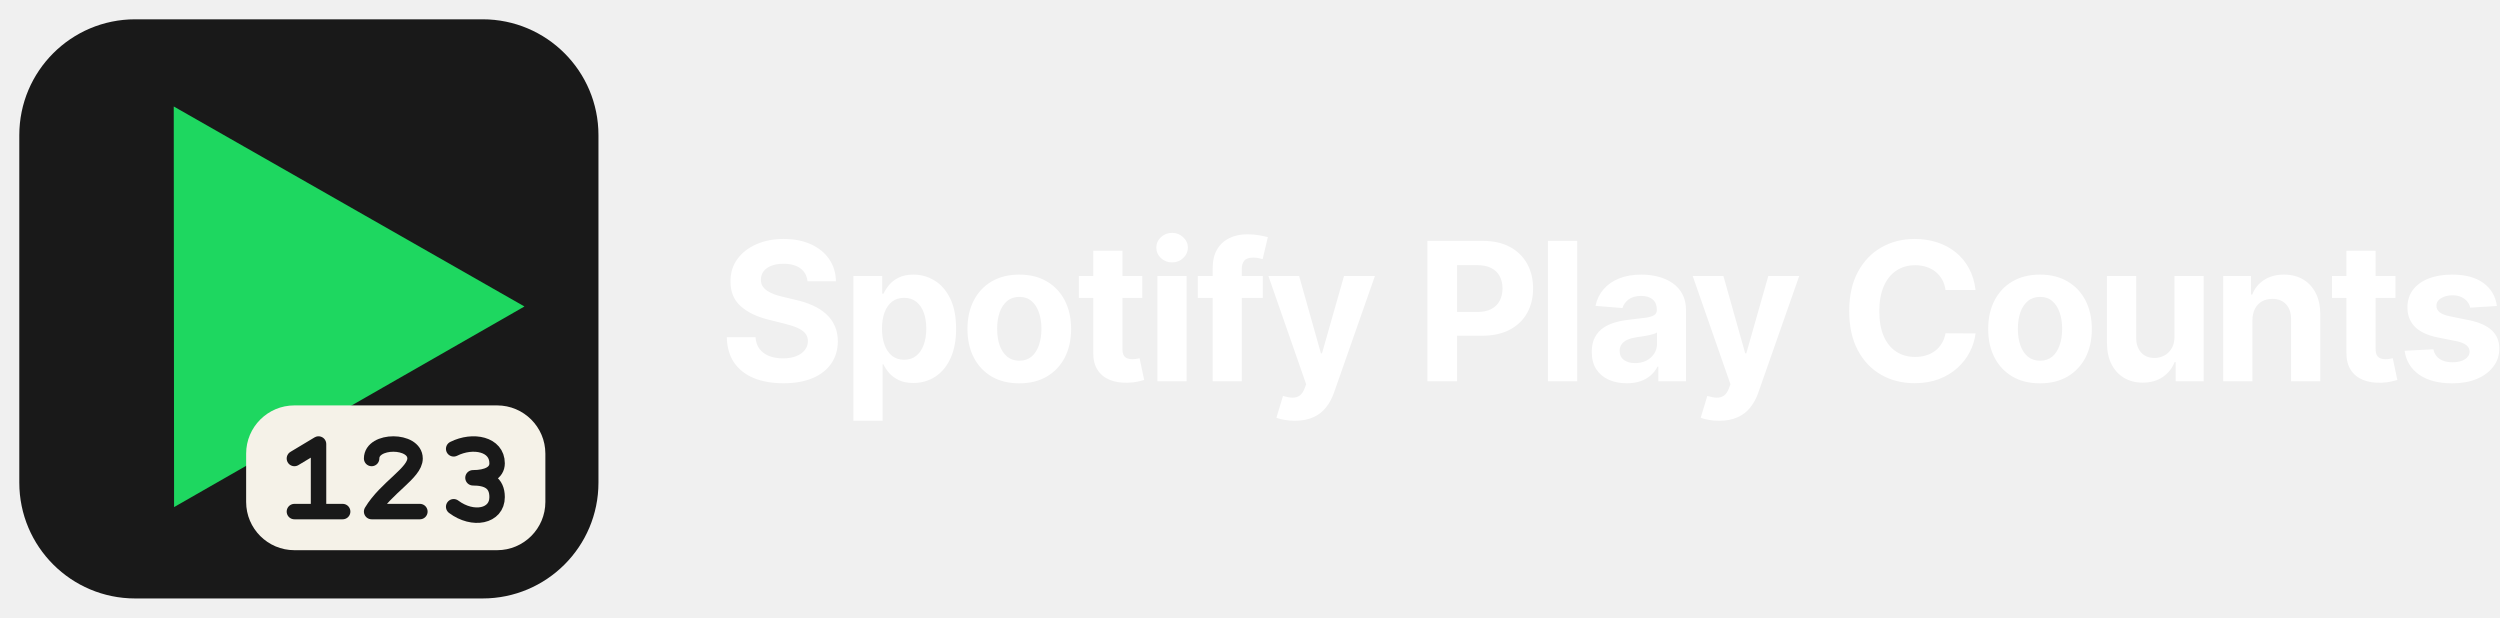
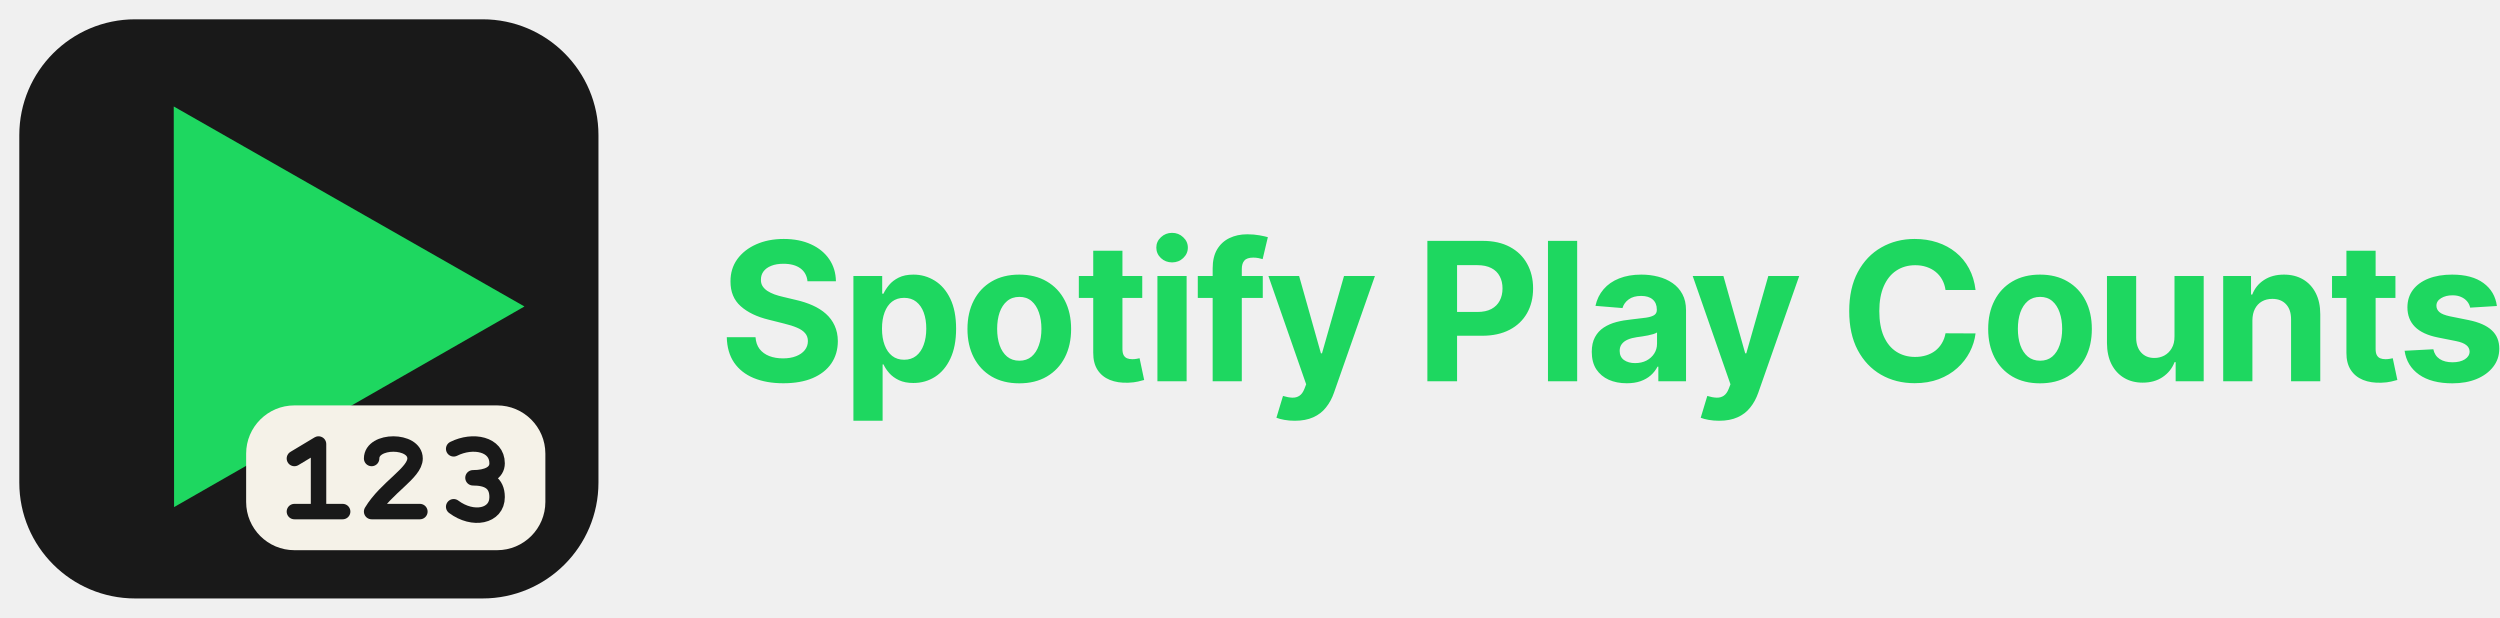
<svg xmlns="http://www.w3.org/2000/svg" width="518" height="128" viewBox="0 0 518 128" fill="none">
  <path d="M28 4H100C113.25 4 124 14.75 124 28V100C124 113.25 113.25 124 100 124H28C14.75 124 4 113.25 4 100V28C4 14.75 14.75 4 28 4Z" fill="#191919" />
  <path d="M36 22.061L108.666 63.503L36.069 105.067L36 22.061Z" fill="#1ED760" />
  <path d="M61 84H103C108.52 84 113 88.48 113 94V104C113 109.52 108.52 114 103 114H61C55.48 114 51 109.52 51 104V94C51 88.48 55.48 84 61 84Z" fill="#F5F2E8" />
  <path d="M61 95L66 92V106M66 106H61M66 106H71" stroke-width="3.2" stroke-linecap="round" stroke-linejoin="round" stroke="#191919" />
  <path d="M77 95C77 91 86 91 86 95C86 98 80 101 77 106H87" stroke-width="3.2" stroke-linecap="round" stroke-linejoin="round" stroke="#191919" />
  <path d="M94 93C98 91 103 92 103 96C103 98 101 99 98 99C101 99 103 100 103 103C103 107 98 108 94 105" stroke-width="3.2" stroke-linecap="round" stroke-linejoin="round" stroke="#191919" />
-   <path d="M167.31 58.276C167.196 57.13 166.708 56.24 165.847 55.605C164.985 54.971 163.815 54.653 162.338 54.653C161.334 54.653 160.487 54.795 159.795 55.08C159.104 55.354 158.574 55.738 158.205 56.23C157.845 56.722 157.665 57.281 157.665 57.906C157.646 58.427 157.755 58.882 157.991 59.27C158.238 59.658 158.574 59.994 159 60.278C159.426 60.553 159.919 60.794 160.477 61.003C161.036 61.202 161.633 61.372 162.267 61.514L164.881 62.139C166.15 62.423 167.314 62.802 168.375 63.276C169.436 63.749 170.354 64.331 171.131 65.023C171.907 65.714 172.509 66.528 172.935 67.466C173.37 68.403 173.593 69.478 173.602 70.69C173.593 72.471 173.138 74.014 172.239 75.321C171.348 76.618 170.061 77.627 168.375 78.347C166.699 79.057 164.677 79.412 162.31 79.412C159.961 79.412 157.916 79.052 156.173 78.332C154.44 77.613 153.086 76.547 152.111 75.136C151.145 73.716 150.638 71.959 150.591 69.867H156.543C156.609 70.842 156.888 71.656 157.381 72.31C157.883 72.954 158.55 73.441 159.384 73.773C160.226 74.095 161.178 74.256 162.239 74.256C163.28 74.256 164.185 74.104 164.952 73.801C165.728 73.498 166.33 73.077 166.756 72.537C167.182 71.997 167.395 71.377 167.395 70.676C167.395 70.023 167.201 69.474 166.812 69.028C166.434 68.583 165.875 68.204 165.136 67.892C164.407 67.579 163.512 67.296 162.452 67.04L159.284 66.244C156.831 65.648 154.895 64.715 153.474 63.446C152.054 62.177 151.348 60.468 151.358 58.318C151.348 56.557 151.817 55.018 152.764 53.702C153.721 52.385 155.032 51.358 156.699 50.619C158.366 49.881 160.259 49.511 162.381 49.511C164.54 49.511 166.424 49.881 168.034 50.619C169.653 51.358 170.913 52.385 171.812 53.702C172.712 55.018 173.176 56.543 173.205 58.276H167.31ZM176.826 87.182V57.182H182.792V60.847H183.062C183.327 60.26 183.71 59.663 184.212 59.057C184.723 58.441 185.386 57.93 186.201 57.523C187.025 57.106 188.047 56.898 189.269 56.898C190.86 56.898 192.328 57.314 193.672 58.148C195.017 58.972 196.092 60.217 196.897 61.883C197.702 63.541 198.104 65.619 198.104 68.119C198.104 70.553 197.711 72.608 196.925 74.284C196.149 75.951 195.088 77.215 193.743 78.077C192.408 78.929 190.912 79.355 189.255 79.355C188.08 79.355 187.081 79.161 186.258 78.773C185.443 78.385 184.776 77.897 184.255 77.31C183.734 76.713 183.336 76.112 183.062 75.506H182.877V87.182H176.826ZM182.749 68.091C182.749 69.388 182.929 70.52 183.289 71.486C183.649 72.452 184.169 73.204 184.851 73.744C185.533 74.275 186.362 74.54 187.337 74.54C188.322 74.54 189.155 74.27 189.837 73.73C190.519 73.181 191.035 72.423 191.385 71.457C191.745 70.482 191.925 69.36 191.925 68.091C191.925 66.831 191.75 65.724 191.4 64.767C191.049 63.811 190.533 63.062 189.851 62.523C189.169 61.983 188.331 61.713 187.337 61.713C186.352 61.713 185.519 61.974 184.837 62.494C184.165 63.015 183.649 63.754 183.289 64.71C182.929 65.667 182.749 66.794 182.749 68.091ZM211.196 79.426C208.99 79.426 207.082 78.957 205.472 78.02C203.871 77.073 202.636 75.757 201.764 74.071C200.893 72.376 200.458 70.411 200.458 68.176C200.458 65.922 200.893 63.953 201.764 62.267C202.636 60.572 203.871 59.256 205.472 58.318C207.082 57.371 208.99 56.898 211.196 56.898C213.403 56.898 215.306 57.371 216.906 58.318C218.516 59.256 219.757 60.572 220.628 62.267C221.499 63.953 221.935 65.922 221.935 68.176C221.935 70.411 221.499 72.376 220.628 74.071C219.757 75.757 218.516 77.073 216.906 78.02C215.306 78.957 213.403 79.426 211.196 79.426ZM211.225 74.739C212.228 74.739 213.066 74.454 213.739 73.886C214.411 73.309 214.918 72.523 215.259 71.528C215.609 70.534 215.784 69.403 215.784 68.133C215.784 66.865 215.609 65.733 215.259 64.739C214.918 63.744 214.411 62.958 213.739 62.381C213.066 61.803 212.228 61.514 211.225 61.514C210.211 61.514 209.359 61.803 208.668 62.381C207.986 62.958 207.47 63.744 207.119 64.739C206.779 65.733 206.608 66.865 206.608 68.133C206.608 69.403 206.779 70.534 207.119 71.528C207.47 72.523 207.986 73.309 208.668 73.886C209.359 74.454 210.211 74.739 211.225 74.739ZM236.675 57.182V61.727H223.535V57.182H236.675ZM226.518 51.955H232.569V72.296C232.569 72.854 232.655 73.29 232.825 73.602C232.996 73.905 233.232 74.118 233.535 74.242C233.848 74.365 234.208 74.426 234.615 74.426C234.899 74.426 235.183 74.403 235.467 74.355C235.751 74.298 235.969 74.256 236.121 74.227L237.072 78.73C236.769 78.825 236.343 78.934 235.794 79.057C235.245 79.189 234.577 79.27 233.791 79.298C232.333 79.355 231.054 79.161 229.956 78.716C228.867 78.271 228.019 77.579 227.413 76.642C226.807 75.704 226.509 74.521 226.518 73.091V51.955ZM239.816 79V57.182H245.867V79H239.816ZM242.856 54.369C241.956 54.369 241.185 54.071 240.541 53.474C239.906 52.868 239.589 52.144 239.589 51.301C239.589 50.468 239.906 49.753 240.541 49.156C241.185 48.55 241.956 48.247 242.856 48.247C243.756 48.247 244.523 48.55 245.157 49.156C245.801 49.753 246.123 50.468 246.123 51.301C246.123 52.144 245.801 52.868 245.157 53.474C244.523 54.071 243.756 54.369 242.856 54.369ZM261.648 57.182V61.727H248.182V57.182H261.648ZM251.264 79V55.605C251.264 54.024 251.572 52.712 252.188 51.67C252.812 50.629 253.665 49.847 254.744 49.327C255.824 48.806 257.05 48.545 258.423 48.545C259.351 48.545 260.199 48.617 260.966 48.758C261.742 48.901 262.32 49.028 262.699 49.142L261.619 53.688C261.383 53.612 261.089 53.541 260.739 53.474C260.398 53.408 260.047 53.375 259.688 53.375C258.797 53.375 258.177 53.583 257.827 54C257.476 54.407 257.301 54.98 257.301 55.719V79H251.264ZM268.28 87.182C267.513 87.182 266.794 87.12 266.121 86.997C265.458 86.883 264.909 86.737 264.473 86.557L265.837 82.04C266.547 82.258 267.187 82.376 267.755 82.395C268.332 82.414 268.829 82.281 269.246 81.997C269.672 81.713 270.018 81.23 270.283 80.548L270.638 79.625L262.812 57.182H269.175L273.692 73.204H273.919L278.479 57.182H284.885L276.405 81.358C275.998 82.532 275.444 83.555 274.743 84.426C274.052 85.307 273.176 85.984 272.115 86.457C271.055 86.94 269.776 87.182 268.28 87.182ZM295.753 79V49.909H307.231C309.437 49.909 311.317 50.331 312.87 51.173C314.423 52.007 315.607 53.167 316.421 54.653C317.245 56.131 317.657 57.835 317.657 59.767C317.657 61.699 317.24 63.403 316.407 64.881C315.573 66.358 314.366 67.508 312.785 68.332C311.213 69.156 309.309 69.568 307.074 69.568H299.759V64.639H306.08C307.264 64.639 308.239 64.436 309.006 64.028C309.783 63.612 310.36 63.039 310.739 62.31C311.127 61.571 311.322 60.724 311.322 59.767C311.322 58.801 311.127 57.958 310.739 57.239C310.36 56.51 309.783 55.946 309.006 55.548C308.23 55.141 307.245 54.938 306.052 54.938H301.904V79H295.753ZM326.789 49.909V79H320.738V49.909H326.789ZM337.058 79.412C335.666 79.412 334.426 79.171 333.337 78.688C332.248 78.195 331.386 77.471 330.751 76.514C330.126 75.548 329.814 74.346 329.814 72.906C329.814 71.694 330.036 70.676 330.482 69.852C330.927 69.028 331.533 68.365 332.3 67.864C333.067 67.362 333.938 66.983 334.913 66.727C335.898 66.472 336.93 66.292 338.01 66.188C339.279 66.055 340.302 65.932 341.078 65.818C341.855 65.695 342.418 65.515 342.768 65.278C343.119 65.042 343.294 64.691 343.294 64.227V64.142C343.294 63.242 343.01 62.546 342.442 62.054C341.883 61.562 341.088 61.315 340.055 61.315C338.966 61.315 338.1 61.557 337.456 62.04C336.812 62.513 336.386 63.11 336.178 63.83L330.581 63.375C330.865 62.049 331.424 60.903 332.257 59.938C333.09 58.962 334.165 58.214 335.482 57.693C336.807 57.163 338.341 56.898 340.084 56.898C341.296 56.898 342.456 57.04 343.564 57.324C344.681 57.608 345.671 58.048 346.533 58.645C347.404 59.242 348.09 60.008 348.592 60.946C349.094 61.874 349.345 62.987 349.345 64.284V79H343.607V75.974H343.436C343.086 76.656 342.617 77.258 342.03 77.778C341.443 78.29 340.737 78.692 339.913 78.986C339.089 79.27 338.138 79.412 337.058 79.412ZM338.791 75.236C339.681 75.236 340.467 75.061 341.149 74.71C341.831 74.35 342.366 73.867 342.754 73.261C343.143 72.655 343.337 71.969 343.337 71.202V68.886C343.147 69.01 342.887 69.123 342.555 69.227C342.233 69.322 341.869 69.412 341.462 69.497C341.054 69.573 340.647 69.644 340.24 69.71C339.833 69.767 339.464 69.819 339.132 69.867C338.422 69.971 337.802 70.136 337.271 70.364C336.741 70.591 336.329 70.899 336.036 71.287C335.742 71.666 335.595 72.139 335.595 72.707C335.595 73.531 335.893 74.161 336.49 74.597C337.096 75.023 337.863 75.236 338.791 75.236ZM356.194 87.182C355.427 87.182 354.708 87.12 354.035 86.997C353.372 86.883 352.823 86.737 352.387 86.557L353.751 82.04C354.461 82.258 355.101 82.376 355.669 82.395C356.246 82.414 356.744 82.281 357.16 81.997C357.586 81.713 357.932 81.23 358.197 80.548L358.552 79.625L350.726 57.182H357.089L361.606 73.204H361.834L366.393 57.182H372.799L364.319 81.358C363.912 82.532 363.358 83.555 362.657 84.426C361.966 85.307 361.09 85.984 360.03 86.457C358.969 86.94 357.691 87.182 356.194 87.182ZM409.335 60.094H403.113C403 59.289 402.768 58.574 402.417 57.949C402.067 57.314 401.617 56.775 401.068 56.33C400.519 55.885 399.884 55.544 399.165 55.307C398.454 55.07 397.683 54.952 396.849 54.952C395.344 54.952 394.032 55.326 392.915 56.074C391.797 56.812 390.931 57.892 390.315 59.312C389.7 60.724 389.392 62.438 389.392 64.454C389.392 66.528 389.7 68.271 390.315 69.682C390.94 71.093 391.811 72.158 392.929 72.878C394.046 73.597 395.339 73.957 396.807 73.957C397.631 73.957 398.393 73.849 399.094 73.631C399.804 73.413 400.434 73.096 400.983 72.679C401.532 72.253 401.987 71.737 402.346 71.131C402.716 70.525 402.971 69.833 403.113 69.057L409.335 69.085C409.174 70.421 408.772 71.708 408.128 72.949C407.493 74.18 406.636 75.283 405.557 76.258C404.487 77.224 403.208 77.992 401.721 78.56C400.244 79.118 398.573 79.398 396.707 79.398C394.113 79.398 391.792 78.811 389.747 77.636C387.711 76.462 386.101 74.762 384.917 72.537C383.743 70.312 383.156 67.617 383.156 64.454C383.156 61.282 383.753 58.583 384.946 56.358C386.139 54.133 387.758 52.438 389.804 51.273C391.849 50.099 394.15 49.511 396.707 49.511C398.393 49.511 399.955 49.748 401.395 50.222C402.844 50.695 404.127 51.386 405.244 52.295C406.362 53.195 407.271 54.298 407.971 55.605C408.682 56.912 409.136 58.408 409.335 60.094ZM422.69 79.426C420.483 79.426 418.575 78.957 416.965 78.02C415.365 77.073 414.129 75.757 413.258 74.071C412.387 72.376 411.951 70.411 411.951 68.176C411.951 65.922 412.387 63.953 413.258 62.267C414.129 60.572 415.365 59.256 416.965 58.318C418.575 57.371 420.483 56.898 422.69 56.898C424.896 56.898 426.8 57.371 428.4 58.318C430.01 59.256 431.251 60.572 432.122 62.267C432.993 63.953 433.429 65.922 433.429 68.176C433.429 70.411 432.993 72.376 432.122 74.071C431.251 75.757 430.01 77.073 428.4 78.02C426.8 78.957 424.896 79.426 422.69 79.426ZM422.718 74.739C423.722 74.739 424.56 74.454 425.233 73.886C425.905 73.309 426.411 72.523 426.752 71.528C427.103 70.534 427.278 69.403 427.278 68.133C427.278 66.865 427.103 65.733 426.752 64.739C426.411 63.744 425.905 62.958 425.233 62.381C424.56 61.803 423.722 61.514 422.718 61.514C421.705 61.514 420.853 61.803 420.161 62.381C419.48 62.958 418.964 63.744 418.613 64.739C418.272 65.733 418.102 66.865 418.102 68.133C418.102 69.403 418.272 70.534 418.613 71.528C418.964 72.523 419.48 73.309 420.161 73.886C420.853 74.454 421.705 74.739 422.718 74.739ZM450.555 69.71V57.182H456.606V79H450.796V75.037H450.569C450.076 76.315 449.257 77.343 448.112 78.119C446.975 78.896 445.588 79.284 443.95 79.284C442.491 79.284 441.208 78.953 440.1 78.29C438.992 77.627 438.126 76.685 437.501 75.463C436.885 74.242 436.573 72.778 436.563 71.074V57.182H442.614V69.994C442.624 71.282 442.969 72.3 443.651 73.048C444.333 73.796 445.247 74.171 446.393 74.171C447.122 74.171 447.804 74.005 448.438 73.673C449.073 73.332 449.584 72.831 449.972 72.168C450.37 71.505 450.564 70.686 450.555 69.71ZM466.697 66.386V79H460.646V57.182H466.413V61.031H466.669C467.152 59.762 467.961 58.758 469.098 58.02C470.234 57.272 471.612 56.898 473.231 56.898C474.746 56.898 476.067 57.229 477.194 57.892C478.321 58.555 479.197 59.502 479.822 60.733C480.447 61.955 480.76 63.413 480.76 65.108V79H474.709V66.188C474.718 64.852 474.377 63.811 473.686 63.062C472.995 62.305 472.043 61.926 470.831 61.926C470.016 61.926 469.297 62.101 468.672 62.452C468.056 62.802 467.573 63.313 467.223 63.986C466.882 64.649 466.707 65.449 466.697 66.386ZM496.334 57.182V61.727H483.195V57.182H496.334ZM486.178 51.955H492.229V72.296C492.229 72.854 492.314 73.29 492.484 73.602C492.655 73.905 492.892 74.118 493.195 74.242C493.507 74.365 493.867 74.426 494.274 74.426C494.558 74.426 494.842 74.403 495.127 74.355C495.411 74.298 495.628 74.256 495.78 74.227L496.732 78.73C496.429 78.825 496.003 78.934 495.453 79.057C494.904 79.189 494.236 79.27 493.45 79.298C491.992 79.355 490.714 79.161 489.615 78.716C488.526 78.271 487.679 77.579 487.073 76.642C486.467 75.704 486.168 74.521 486.178 73.091V51.955ZM517.356 63.403L511.816 63.744C511.721 63.271 511.518 62.845 511.205 62.466C510.893 62.078 510.481 61.77 509.969 61.543C509.467 61.306 508.866 61.188 508.165 61.188C507.228 61.188 506.437 61.386 505.793 61.784C505.149 62.172 504.827 62.693 504.827 63.347C504.827 63.867 505.036 64.308 505.452 64.668C505.869 65.028 506.584 65.316 507.597 65.534L511.546 66.329C513.667 66.765 515.249 67.466 516.29 68.432C517.332 69.398 517.853 70.667 517.853 72.239C517.853 73.669 517.431 74.923 516.589 76.003C515.755 77.082 514.609 77.925 513.151 78.531C511.702 79.128 510.031 79.426 508.137 79.426C505.249 79.426 502.948 78.825 501.234 77.622C499.529 76.41 498.53 74.762 498.236 72.679L504.188 72.367C504.368 73.247 504.804 73.919 505.495 74.383C506.186 74.838 507.072 75.065 508.151 75.065C509.212 75.065 510.064 74.862 510.708 74.454C511.361 74.038 511.693 73.503 511.702 72.849C511.693 72.3 511.461 71.85 511.006 71.5C510.552 71.14 509.851 70.865 508.904 70.676L505.126 69.923C502.995 69.497 501.409 68.758 500.367 67.707C499.335 66.656 498.819 65.316 498.819 63.688C498.819 62.286 499.198 61.079 499.955 60.065C500.722 59.052 501.797 58.271 503.18 57.722C504.572 57.172 506.2 56.898 508.066 56.898C510.822 56.898 512.99 57.48 514.572 58.645C516.163 59.81 517.091 61.396 517.356 63.403Z" fill="white" />
+   <path d="M167.31 58.276C167.196 57.13 166.708 56.24 165.847 55.605C164.985 54.971 163.815 54.653 162.338 54.653C161.334 54.653 160.487 54.795 159.795 55.08C159.104 55.354 158.574 55.738 158.205 56.23C157.845 56.722 157.665 57.281 157.665 57.906C157.646 58.427 157.755 58.882 157.991 59.27C158.238 59.658 158.574 59.994 159 60.278C159.426 60.553 159.919 60.794 160.477 61.003C161.036 61.202 161.633 61.372 162.267 61.514L164.881 62.139C166.15 62.423 167.314 62.802 168.375 63.276C169.436 63.749 170.354 64.331 171.131 65.023C171.907 65.714 172.509 66.528 172.935 67.466C173.37 68.403 173.593 69.478 173.602 70.69C173.593 72.471 173.138 74.014 172.239 75.321C171.348 76.618 170.061 77.627 168.375 78.347C166.699 79.057 164.677 79.412 162.31 79.412C159.961 79.412 157.916 79.052 156.173 78.332C154.44 77.613 153.086 76.547 152.111 75.136C151.145 73.716 150.638 71.959 150.591 69.867H156.543C156.609 70.842 156.888 71.656 157.381 72.31C157.883 72.954 158.55 73.441 159.384 73.773C160.226 74.095 161.178 74.256 162.239 74.256C163.28 74.256 164.185 74.104 164.952 73.801C165.728 73.498 166.33 73.077 166.756 72.537C167.182 71.997 167.395 71.377 167.395 70.676C167.395 70.023 167.201 69.474 166.812 69.028C166.434 68.583 165.875 68.204 165.136 67.892C164.407 67.579 163.512 67.296 162.452 67.04L159.284 66.244C156.831 65.648 154.895 64.715 153.474 63.446C152.054 62.177 151.348 60.468 151.358 58.318C151.348 56.557 151.817 55.018 152.764 53.702C153.721 52.385 155.032 51.358 156.699 50.619C158.366 49.881 160.259 49.511 162.381 49.511C164.54 49.511 166.424 49.881 168.034 50.619C169.653 51.358 170.913 52.385 171.812 53.702C172.712 55.018 173.176 56.543 173.205 58.276H167.31ZM176.826 87.182V57.182H182.792V60.847H183.062C183.327 60.26 183.71 59.663 184.212 59.057C184.723 58.441 185.386 57.93 186.201 57.523C187.025 57.106 188.047 56.898 189.269 56.898C190.86 56.898 192.328 57.314 193.672 58.148C195.017 58.972 196.092 60.217 196.897 61.883C197.702 63.541 198.104 65.619 198.104 68.119C198.104 70.553 197.711 72.608 196.925 74.284C196.149 75.951 195.088 77.215 193.743 78.077C192.408 78.929 190.912 79.355 189.255 79.355C188.08 79.355 187.081 79.161 186.258 78.773C185.443 78.385 184.776 77.897 184.255 77.31C183.734 76.713 183.336 76.112 183.062 75.506H182.877V87.182H176.826ZM182.749 68.091C182.749 69.388 182.929 70.52 183.289 71.486C183.649 72.452 184.169 73.204 184.851 73.744C185.533 74.275 186.362 74.54 187.337 74.54C188.322 74.54 189.155 74.27 189.837 73.73C190.519 73.181 191.035 72.423 191.385 71.457C191.745 70.482 191.925 69.36 191.925 68.091C191.925 66.831 191.75 65.724 191.4 64.767C191.049 63.811 190.533 63.062 189.851 62.523C189.169 61.983 188.331 61.713 187.337 61.713C186.352 61.713 185.519 61.974 184.837 62.494C184.165 63.015 183.649 63.754 183.289 64.71C182.929 65.667 182.749 66.794 182.749 68.091ZM211.196 79.426C208.99 79.426 207.082 78.957 205.472 78.02C203.871 77.073 202.636 75.757 201.764 74.071C200.893 72.376 200.458 70.411 200.458 68.176C200.458 65.922 200.893 63.953 201.764 62.267C202.636 60.572 203.871 59.256 205.472 58.318C207.082 57.371 208.99 56.898 211.196 56.898C213.403 56.898 215.306 57.371 216.906 58.318C218.516 59.256 219.757 60.572 220.628 62.267C221.499 63.953 221.935 65.922 221.935 68.176C221.935 70.411 221.499 72.376 220.628 74.071C219.757 75.757 218.516 77.073 216.906 78.02C215.306 78.957 213.403 79.426 211.196 79.426ZM211.225 74.739C212.228 74.739 213.066 74.454 213.739 73.886C214.411 73.309 214.918 72.523 215.259 71.528C215.609 70.534 215.784 69.403 215.784 68.133C215.784 66.865 215.609 65.733 215.259 64.739C214.918 63.744 214.411 62.958 213.739 62.381C213.066 61.803 212.228 61.514 211.225 61.514C210.211 61.514 209.359 61.803 208.668 62.381C207.986 62.958 207.47 63.744 207.119 64.739C206.779 65.733 206.608 66.865 206.608 68.133C206.608 69.403 206.779 70.534 207.119 71.528C207.47 72.523 207.986 73.309 208.668 73.886C209.359 74.454 210.211 74.739 211.225 74.739ZM236.675 57.182V61.727H223.535V57.182H236.675ZM226.518 51.955H232.569V72.296C232.569 72.854 232.655 73.29 232.825 73.602C232.996 73.905 233.232 74.118 233.535 74.242C233.848 74.365 234.208 74.426 234.615 74.426C234.899 74.426 235.183 74.403 235.467 74.355C235.751 74.298 235.969 74.256 236.121 74.227L237.072 78.73C236.769 78.825 236.343 78.934 235.794 79.057C235.245 79.189 234.577 79.27 233.791 79.298C232.333 79.355 231.054 79.161 229.956 78.716C228.867 78.271 228.019 77.579 227.413 76.642C226.807 75.704 226.509 74.521 226.518 73.091V51.955ZM239.816 79V57.182H245.867V79H239.816ZM242.856 54.369C241.956 54.369 241.185 54.071 240.541 53.474C239.906 52.868 239.589 52.144 239.589 51.301C239.589 50.468 239.906 49.753 240.541 49.156C241.185 48.55 241.956 48.247 242.856 48.247C243.756 48.247 244.523 48.55 245.157 49.156C245.801 49.753 246.123 50.468 246.123 51.301C246.123 52.144 245.801 52.868 245.157 53.474C244.523 54.071 243.756 54.369 242.856 54.369ZM261.648 57.182V61.727H248.182V57.182H261.648ZM251.264 79V55.605C251.264 54.024 251.572 52.712 252.188 51.67C252.812 50.629 253.665 49.847 254.744 49.327C255.824 48.806 257.05 48.545 258.423 48.545C259.351 48.545 260.199 48.617 260.966 48.758C261.742 48.901 262.32 49.028 262.699 49.142L261.619 53.688C261.383 53.612 261.089 53.541 260.739 53.474C260.398 53.408 260.047 53.375 259.688 53.375C258.797 53.375 258.177 53.583 257.827 54C257.476 54.407 257.301 54.98 257.301 55.719V79H251.264ZM268.28 87.182C267.513 87.182 266.794 87.12 266.121 86.997C265.458 86.883 264.909 86.737 264.473 86.557L265.837 82.04C266.547 82.258 267.187 82.376 267.755 82.395C268.332 82.414 268.829 82.281 269.246 81.997C269.672 81.713 270.018 81.23 270.283 80.548L270.638 79.625L262.812 57.182H269.175L273.692 73.204H273.919L278.479 57.182H284.885L276.405 81.358C275.998 82.532 275.444 83.555 274.743 84.426C274.052 85.307 273.176 85.984 272.115 86.457C271.055 86.94 269.776 87.182 268.28 87.182ZM295.753 79V49.909H307.231C309.437 49.909 311.317 50.331 312.87 51.173C314.423 52.007 315.607 53.167 316.421 54.653C317.245 56.131 317.657 57.835 317.657 59.767C317.657 61.699 317.24 63.403 316.407 64.881C315.573 66.358 314.366 67.508 312.785 68.332C311.213 69.156 309.309 69.568 307.074 69.568H299.759V64.639H306.08C307.264 64.639 308.239 64.436 309.006 64.028C309.783 63.612 310.36 63.039 310.739 62.31C311.127 61.571 311.322 60.724 311.322 59.767C311.322 58.801 311.127 57.958 310.739 57.239C310.36 56.51 309.783 55.946 309.006 55.548C308.23 55.141 307.245 54.938 306.052 54.938H301.904V79H295.753ZM326.789 49.909V79H320.738V49.909H326.789ZM337.058 79.412C335.666 79.412 334.426 79.171 333.337 78.688C332.248 78.195 331.386 77.471 330.751 76.514C330.126 75.548 329.814 74.346 329.814 72.906C329.814 71.694 330.036 70.676 330.482 69.852C330.927 69.028 331.533 68.365 332.3 67.864C333.067 67.362 333.938 66.983 334.913 66.727C335.898 66.472 336.93 66.292 338.01 66.188C339.279 66.055 340.302 65.932 341.078 65.818C341.855 65.695 342.418 65.515 342.768 65.278C343.119 65.042 343.294 64.691 343.294 64.227V64.142C343.294 63.242 343.01 62.546 342.442 62.054C341.883 61.562 341.088 61.315 340.055 61.315C338.966 61.315 338.1 61.557 337.456 62.04C336.812 62.513 336.386 63.11 336.178 63.83L330.581 63.375C330.865 62.049 331.424 60.903 332.257 59.938C333.09 58.962 334.165 58.214 335.482 57.693C336.807 57.163 338.341 56.898 340.084 56.898C341.296 56.898 342.456 57.04 343.564 57.324C344.681 57.608 345.671 58.048 346.533 58.645C347.404 59.242 348.09 60.008 348.592 60.946C349.094 61.874 349.345 62.987 349.345 64.284V79H343.607V75.974H343.436C343.086 76.656 342.617 77.258 342.03 77.778C341.443 78.29 340.737 78.692 339.913 78.986C339.089 79.27 338.138 79.412 337.058 79.412ZM338.791 75.236C339.681 75.236 340.467 75.061 341.149 74.71C341.831 74.35 342.366 73.867 342.754 73.261C343.143 72.655 343.337 71.969 343.337 71.202V68.886C343.147 69.01 342.887 69.123 342.555 69.227C342.233 69.322 341.869 69.412 341.462 69.497C341.054 69.573 340.647 69.644 340.24 69.71C339.833 69.767 339.464 69.819 339.132 69.867C338.422 69.971 337.802 70.136 337.271 70.364C336.741 70.591 336.329 70.899 336.036 71.287C335.742 71.666 335.595 72.139 335.595 72.707C335.595 73.531 335.893 74.161 336.49 74.597C337.096 75.023 337.863 75.236 338.791 75.236ZM356.194 87.182C355.427 87.182 354.708 87.12 354.035 86.997C353.372 86.883 352.823 86.737 352.387 86.557L353.751 82.04C354.461 82.258 355.101 82.376 355.669 82.395C356.246 82.414 356.744 82.281 357.16 81.997C357.586 81.713 357.932 81.23 358.197 80.548L358.552 79.625L350.726 57.182H357.089L361.606 73.204H361.834L366.393 57.182H372.799L364.319 81.358C363.912 82.532 363.358 83.555 362.657 84.426C361.966 85.307 361.09 85.984 360.03 86.457C358.969 86.94 357.691 87.182 356.194 87.182ZM409.335 60.094H403.113C403 59.289 402.768 58.574 402.417 57.949C402.067 57.314 401.617 56.775 401.068 56.33C400.519 55.885 399.884 55.544 399.165 55.307C398.454 55.07 397.683 54.952 396.849 54.952C395.344 54.952 394.032 55.326 392.915 56.074C391.797 56.812 390.931 57.892 390.315 59.312C389.7 60.724 389.392 62.438 389.392 64.454C389.392 66.528 389.7 68.271 390.315 69.682C390.94 71.093 391.811 72.158 392.929 72.878C394.046 73.597 395.339 73.957 396.807 73.957C397.631 73.957 398.393 73.849 399.094 73.631C399.804 73.413 400.434 73.096 400.983 72.679C401.532 72.253 401.987 71.737 402.346 71.131C402.716 70.525 402.971 69.833 403.113 69.057L409.335 69.085C409.174 70.421 408.772 71.708 408.128 72.949C407.493 74.18 406.636 75.283 405.557 76.258C404.487 77.224 403.208 77.992 401.721 78.56C400.244 79.118 398.573 79.398 396.707 79.398C394.113 79.398 391.792 78.811 389.747 77.636C387.711 76.462 386.101 74.762 384.917 72.537C383.743 70.312 383.156 67.617 383.156 64.454C383.156 61.282 383.753 58.583 384.946 56.358C386.139 54.133 387.758 52.438 389.804 51.273C391.849 50.099 394.15 49.511 396.707 49.511C398.393 49.511 399.955 49.748 401.395 50.222C402.844 50.695 404.127 51.386 405.244 52.295C406.362 53.195 407.271 54.298 407.971 55.605C408.682 56.912 409.136 58.408 409.335 60.094ZM422.69 79.426C420.483 79.426 418.575 78.957 416.965 78.02C415.365 77.073 414.129 75.757 413.258 74.071C412.387 72.376 411.951 70.411 411.951 68.176C411.951 65.922 412.387 63.953 413.258 62.267C414.129 60.572 415.365 59.256 416.965 58.318C418.575 57.371 420.483 56.898 422.69 56.898C424.896 56.898 426.8 57.371 428.4 58.318C430.01 59.256 431.251 60.572 432.122 62.267C432.993 63.953 433.429 65.922 433.429 68.176C433.429 70.411 432.993 72.376 432.122 74.071C431.251 75.757 430.01 77.073 428.4 78.02C426.8 78.957 424.896 79.426 422.69 79.426ZM422.718 74.739C423.722 74.739 424.56 74.454 425.233 73.886C425.905 73.309 426.411 72.523 426.752 71.528C427.103 70.534 427.278 69.403 427.278 68.133C427.278 66.865 427.103 65.733 426.752 64.739C426.411 63.744 425.905 62.958 425.233 62.381C424.56 61.803 423.722 61.514 422.718 61.514C421.705 61.514 420.853 61.803 420.161 62.381C419.48 62.958 418.964 63.744 418.613 64.739C418.272 65.733 418.102 66.865 418.102 68.133C418.102 69.403 418.272 70.534 418.613 71.528C418.964 72.523 419.48 73.309 420.161 73.886C420.853 74.454 421.705 74.739 422.718 74.739ZM450.555 69.71V57.182H456.606V79H450.796V75.037H450.569C450.076 76.315 449.257 77.343 448.112 78.119C446.975 78.896 445.588 79.284 443.95 79.284C442.491 79.284 441.208 78.953 440.1 78.29C438.992 77.627 438.126 76.685 437.501 75.463C436.885 74.242 436.573 72.778 436.563 71.074V57.182H442.614V69.994C442.624 71.282 442.969 72.3 443.651 73.048C444.333 73.796 445.247 74.171 446.393 74.171C447.122 74.171 447.804 74.005 448.438 73.673C449.073 73.332 449.584 72.831 449.972 72.168C450.37 71.505 450.564 70.686 450.555 69.71ZM466.697 66.386V79H460.646V57.182H466.413V61.031H466.669C467.152 59.762 467.961 58.758 469.098 58.02C470.234 57.272 471.612 56.898 473.231 56.898C474.746 56.898 476.067 57.229 477.194 57.892C478.321 58.555 479.197 59.502 479.822 60.733C480.447 61.955 480.76 63.413 480.76 65.108V79H474.709V66.188C474.718 64.852 474.377 63.811 473.686 63.062C472.995 62.305 472.043 61.926 470.831 61.926C470.016 61.926 469.297 62.101 468.672 62.452C468.056 62.802 467.573 63.313 467.223 63.986C466.882 64.649 466.707 65.449 466.697 66.386ZM496.334 57.182V61.727H483.195V57.182H496.334ZM486.178 51.955H492.229V72.296C492.229 72.854 492.314 73.29 492.484 73.602C492.655 73.905 492.892 74.118 493.195 74.242C493.507 74.365 493.867 74.426 494.274 74.426C494.558 74.426 494.842 74.403 495.127 74.355C495.411 74.298 495.628 74.256 495.78 74.227L496.732 78.73C496.429 78.825 496.003 78.934 495.453 79.057C494.904 79.189 494.236 79.27 493.45 79.298C491.992 79.355 490.714 79.161 489.615 78.716C488.526 78.271 487.679 77.579 487.073 76.642C486.467 75.704 486.168 74.521 486.178 73.091V51.955ZM517.356 63.403L511.816 63.744C511.721 63.271 511.518 62.845 511.205 62.466C510.893 62.078 510.481 61.77 509.969 61.543C509.467 61.306 508.866 61.188 508.165 61.188C507.228 61.188 506.437 61.386 505.793 61.784C505.149 62.172 504.827 62.693 504.827 63.347C504.827 63.867 505.036 64.308 505.452 64.668C505.869 65.028 506.584 65.316 507.597 65.534L511.546 66.329C513.667 66.765 515.249 67.466 516.29 68.432C517.332 69.398 517.853 70.667 517.853 72.239C517.853 73.669 517.431 74.923 516.589 76.003C515.755 77.082 514.609 77.925 513.151 78.531C511.702 79.128 510.031 79.426 508.137 79.426C505.249 79.426 502.948 78.825 501.234 77.622C499.529 76.41 498.53 74.762 498.236 72.679L504.188 72.367C504.368 73.247 504.804 73.919 505.495 74.383C506.186 74.838 507.072 75.065 508.151 75.065C509.212 75.065 510.064 74.862 510.708 74.454C511.361 74.038 511.693 73.503 511.702 72.849C511.693 72.3 511.461 71.85 511.006 71.5C510.552 71.14 509.851 70.865 508.904 70.676L505.126 69.923C502.995 69.497 501.409 68.758 500.367 67.707C499.335 66.656 498.819 65.316 498.819 63.688C498.819 62.286 499.198 61.079 499.955 60.065C500.722 59.052 501.797 58.271 503.18 57.722C504.572 57.172 506.2 56.898 508.066 56.898C510.822 56.898 512.99 57.48 514.572 58.645C516.163 59.81 517.091 61.396 517.356 63.403Z" fill="#1ED760" />
</svg>
